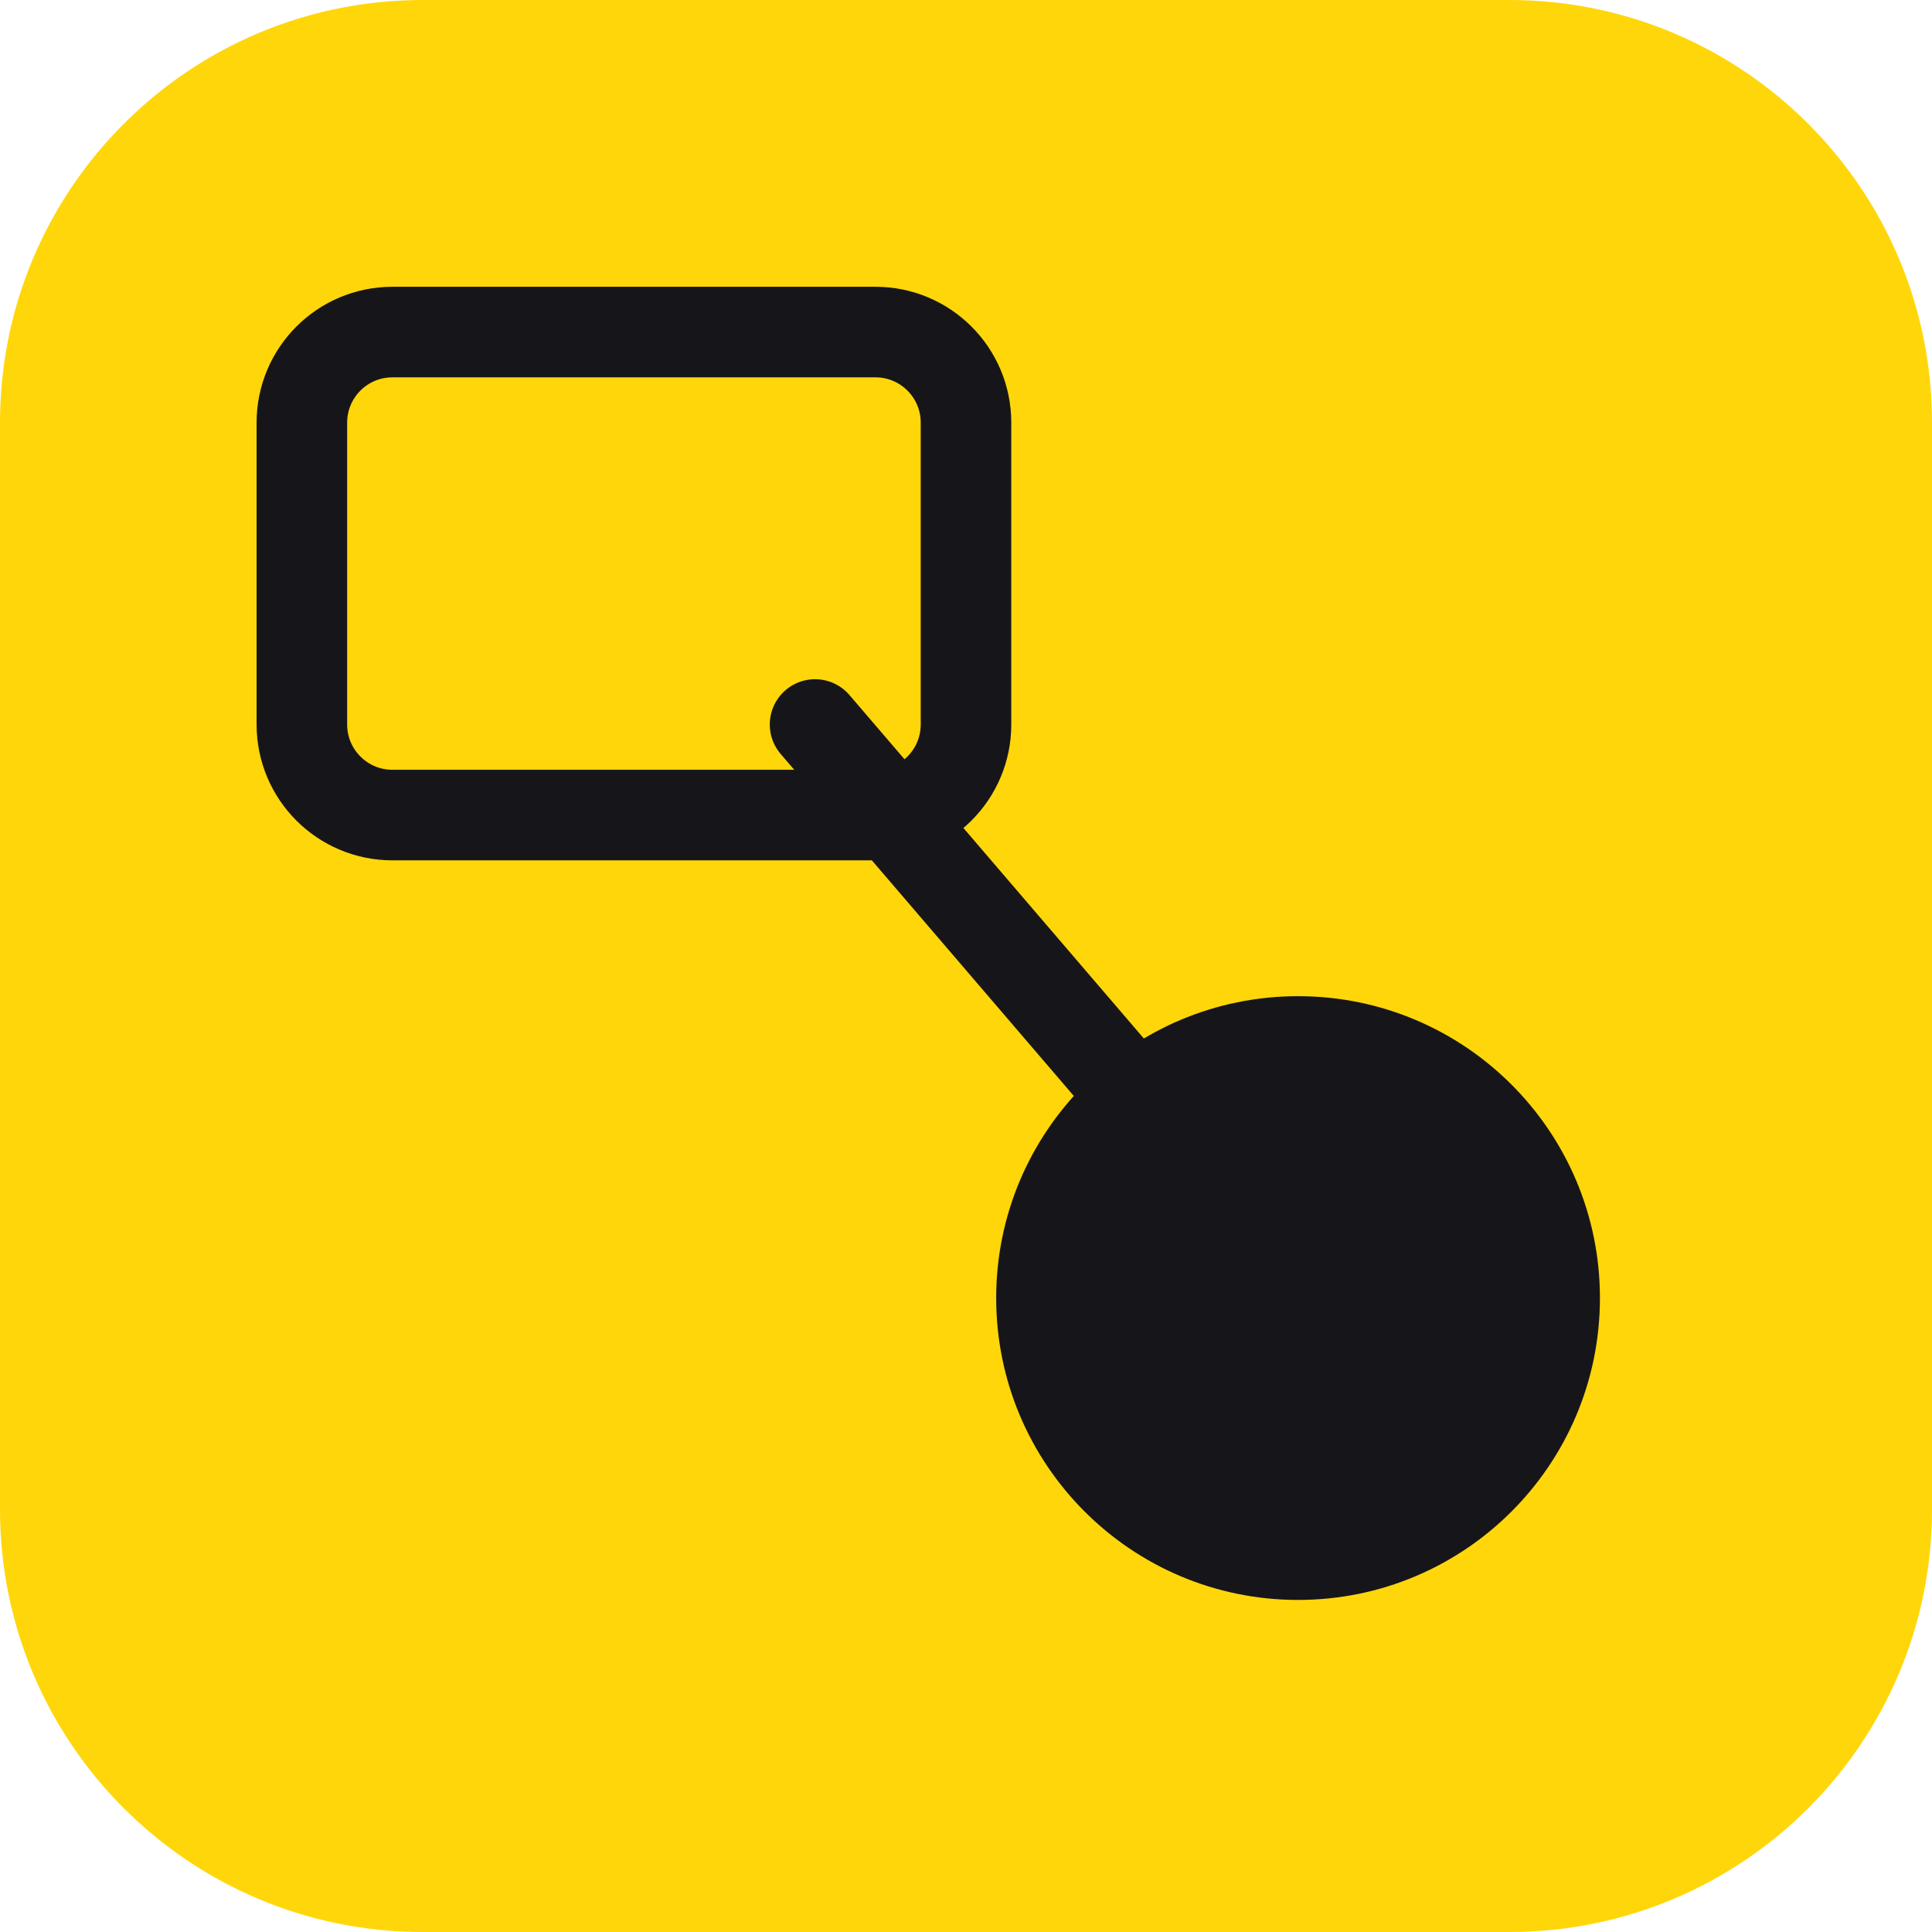
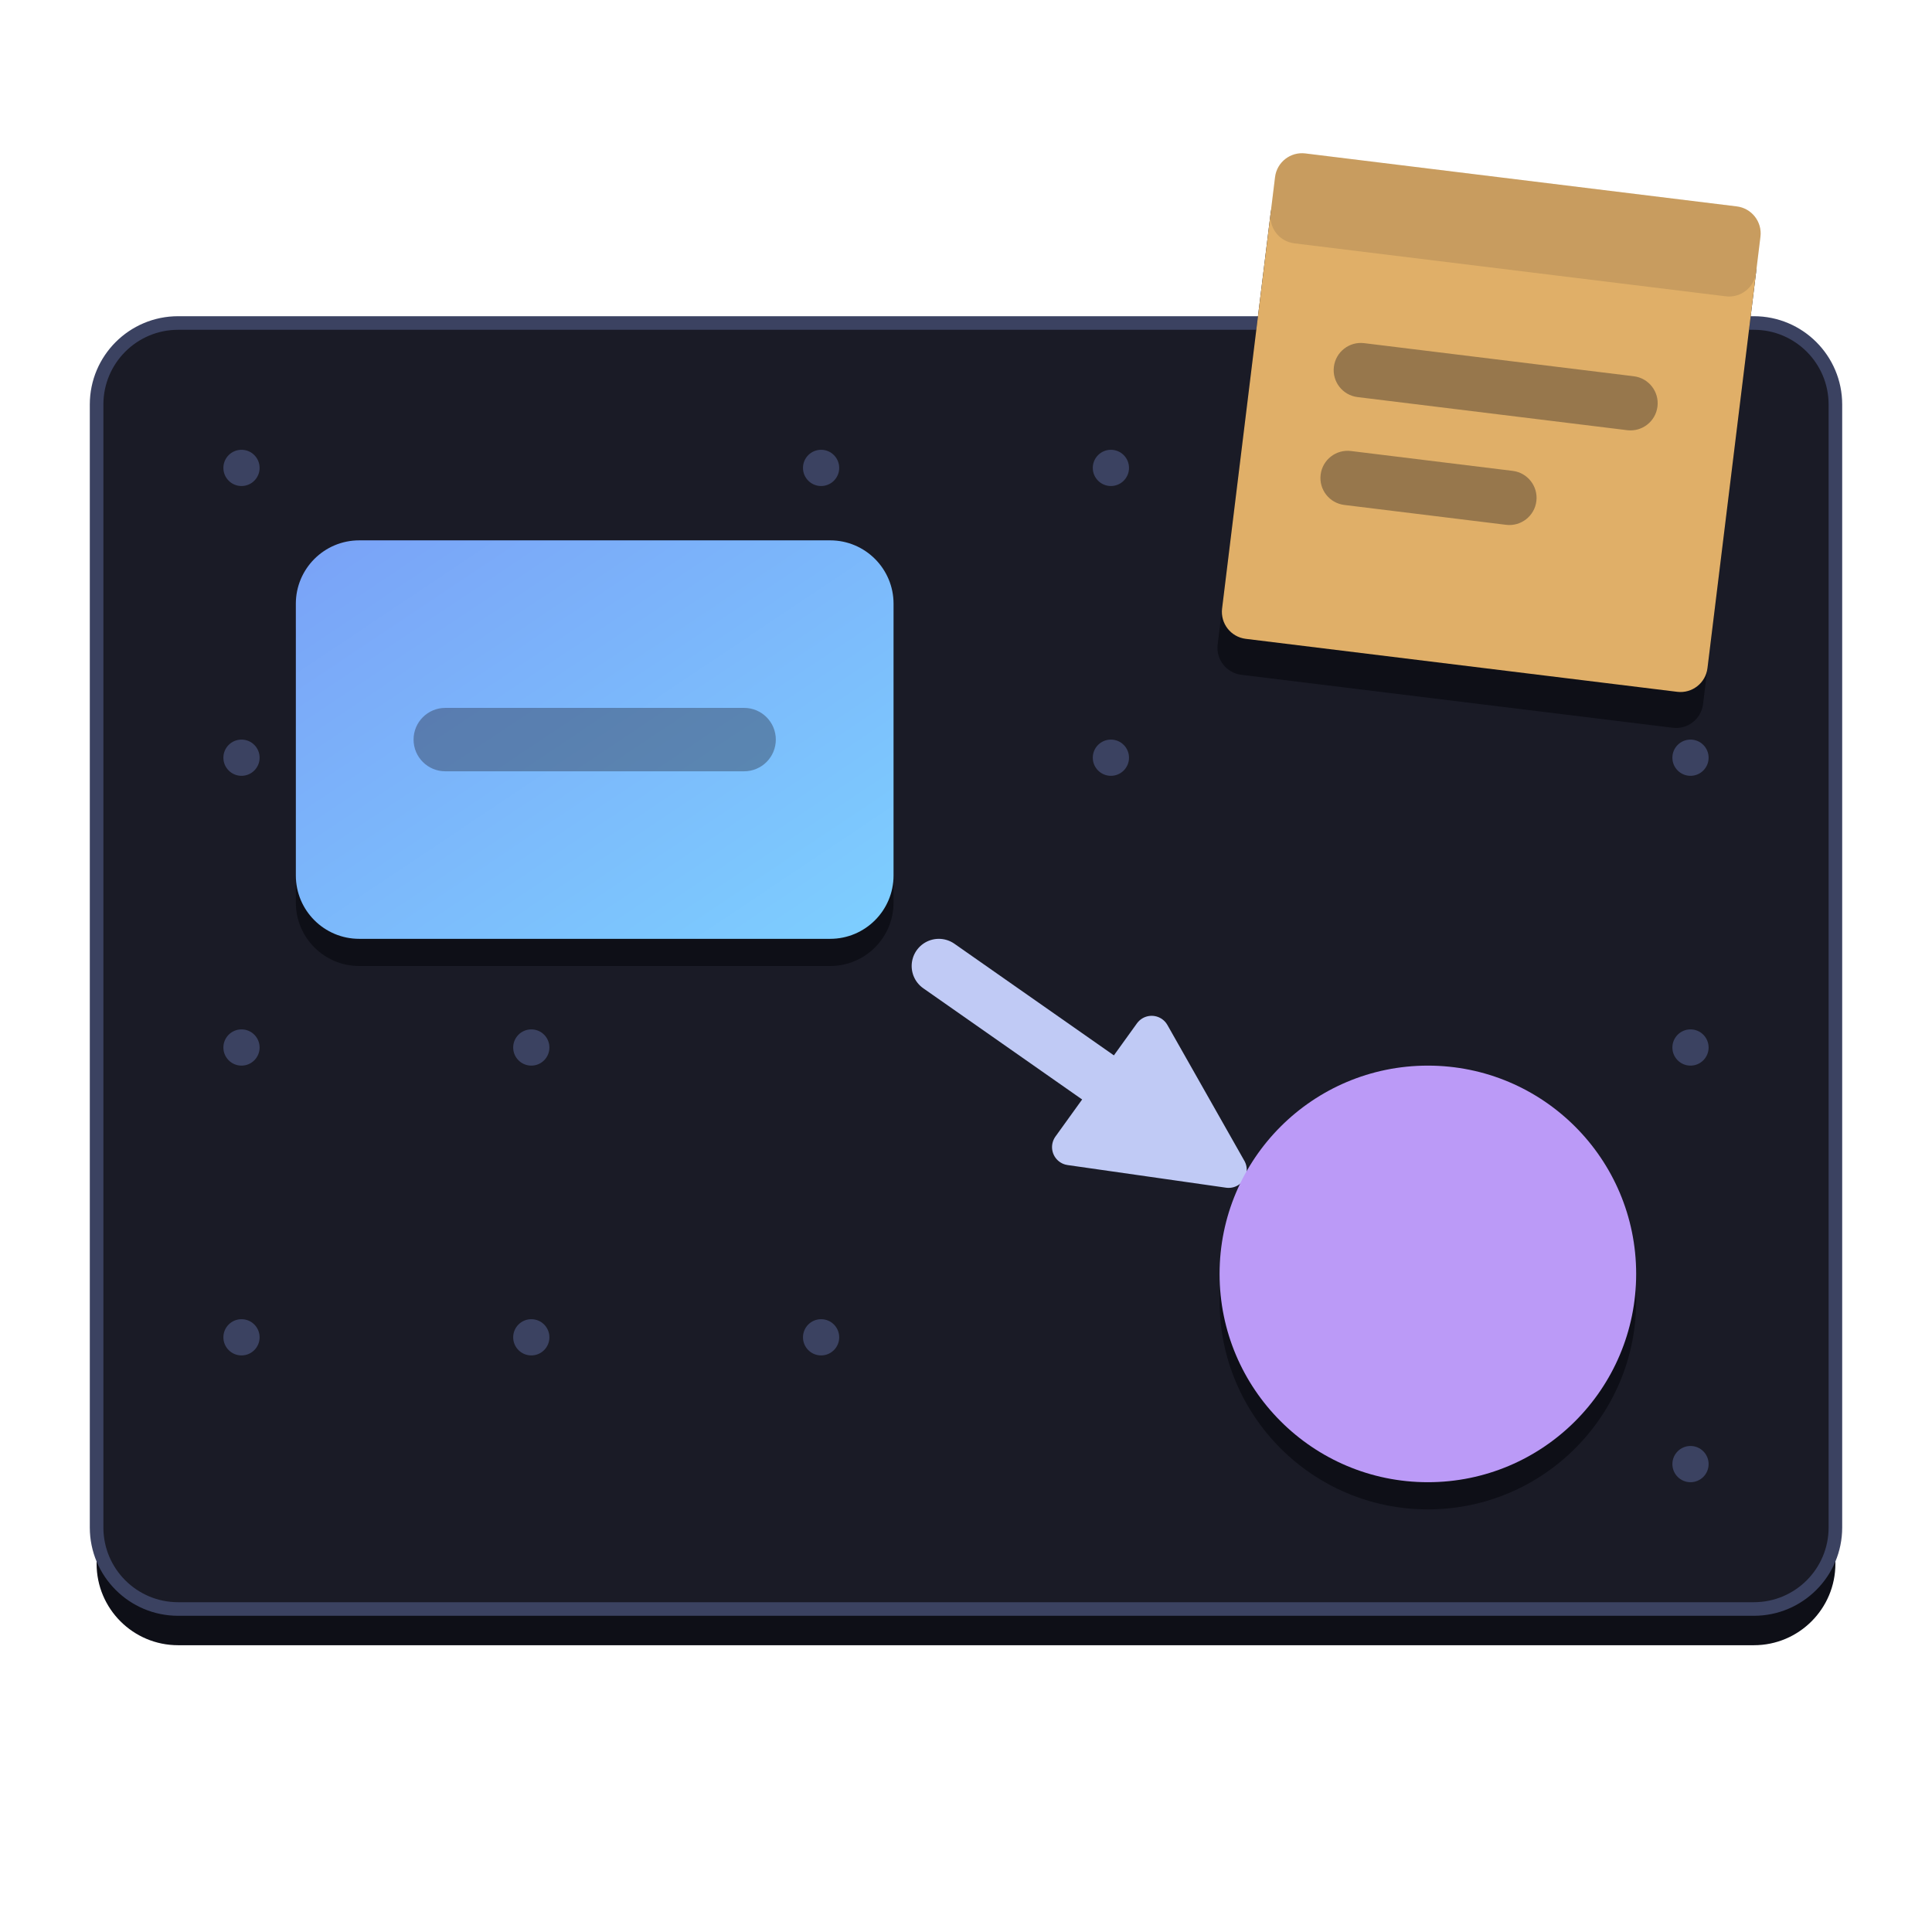
- <svg xmlns="http://www.w3.org/2000/svg" viewBox="0 0 64 64" width="64" height="64">
-   <rect width="64" height="64" rx="14" fill="#FFD60A" />
-   <path d="M27 24 L39 38" stroke="#16161a" stroke-width="3" stroke-linecap="round" />
-   <rect x="10" y="11" width="22" height="16" rx="3" fill="none" stroke="#16161a" stroke-width="3" />
-   <circle cx="43" cy="43" r="10" fill="#16161a" />
+ <svg xmlns="http://www.w3.org/2000/svg" width="512" height="512" viewBox="0 0 512 512">
+   <defs>
+     <linearGradient id="main" x1="0" y1="0" x2="1" y2="1">
+       <stop stop-color="#7aa2f7" />
+       <stop offset="1" stop-color="#7dcfff" />
+     </linearGradient>
+   </defs>
+   <g transform="translate(256 256) scale(1.2) translate(-256 -262)">
+     <rect x="64" y="120" width="384" height="284" rx="18" fill="#0e0f17" transform="translate(0 8)" />
+     <rect x="64" y="120" width="384" height="284" rx="18" fill="#1a1b26" stroke="#3b4261" stroke-width="3" />
+     <g fill="#3b4261">
+       <circle cx="96" cy="152" r="4" />
+       <circle cx="96" cy="216" r="4" />
+       <circle cx="96" cy="280" r="4" />
+       <circle cx="96" cy="344" r="4" />
+       <circle cx="160" cy="280" r="4" />
+       <circle cx="160" cy="344" r="4" />
+       <circle cx="224" cy="344" r="4" />
+       <circle cx="224" cy="152" r="4" />
+       <circle cx="288" cy="152" r="4" />
+       <circle cx="288" cy="216" r="4" />
+       <circle cx="416" cy="216" r="4" />
+       <circle cx="416" cy="280" r="4" />
+       <circle cx="416" cy="372" r="4" />
+     </g>
+     <rect x="108" y="168" width="132" height="88" rx="14" fill="#0e0f17" transform="translate(0 6)" />
+     <rect x="108" y="168" width="132" height="88" rx="14" fill="url(#main)" />
+     <rect x="134" y="205" width="80" height="14" rx="7" fill="#1a1b26" opacity=".35" />
+     <path d="M250 262L290 290" fill="none" stroke="#c0caf5" stroke-width="12" stroke-linecap="round" />
+     <path d="M314 307L279 302L297 277Z" fill="#c0caf5" stroke="#c0caf5" stroke-width="8" stroke-linejoin="round" />
+     <circle cx="358" cy="330" r="46" fill="#0e0f17" transform="translate(0 6)" />
+     <circle cx="358" cy="330" r="46" fill="#bb9af7" />
+     <g transform="rotate(7 372 142)">
+       <rect x="318" y="88" width="108" height="108" rx="6" fill="#0e0f17" transform="translate(0 8)" />
+       <rect x="318" y="88" width="108" height="108" rx="6" fill="#e0af68" />
+       <rect x="318" y="88" width="108" height="20" rx="6" fill="#0e0f17" opacity=".12" />
+       <rect x="336" y="128" width="72" height="12" rx="6" fill="#0e0f17" opacity=".35" />
+       <rect x="336" y="152" width="48" height="12" rx="6" fill="#0e0f17" opacity=".35" />
+     </g>
+   </g>
</svg>
